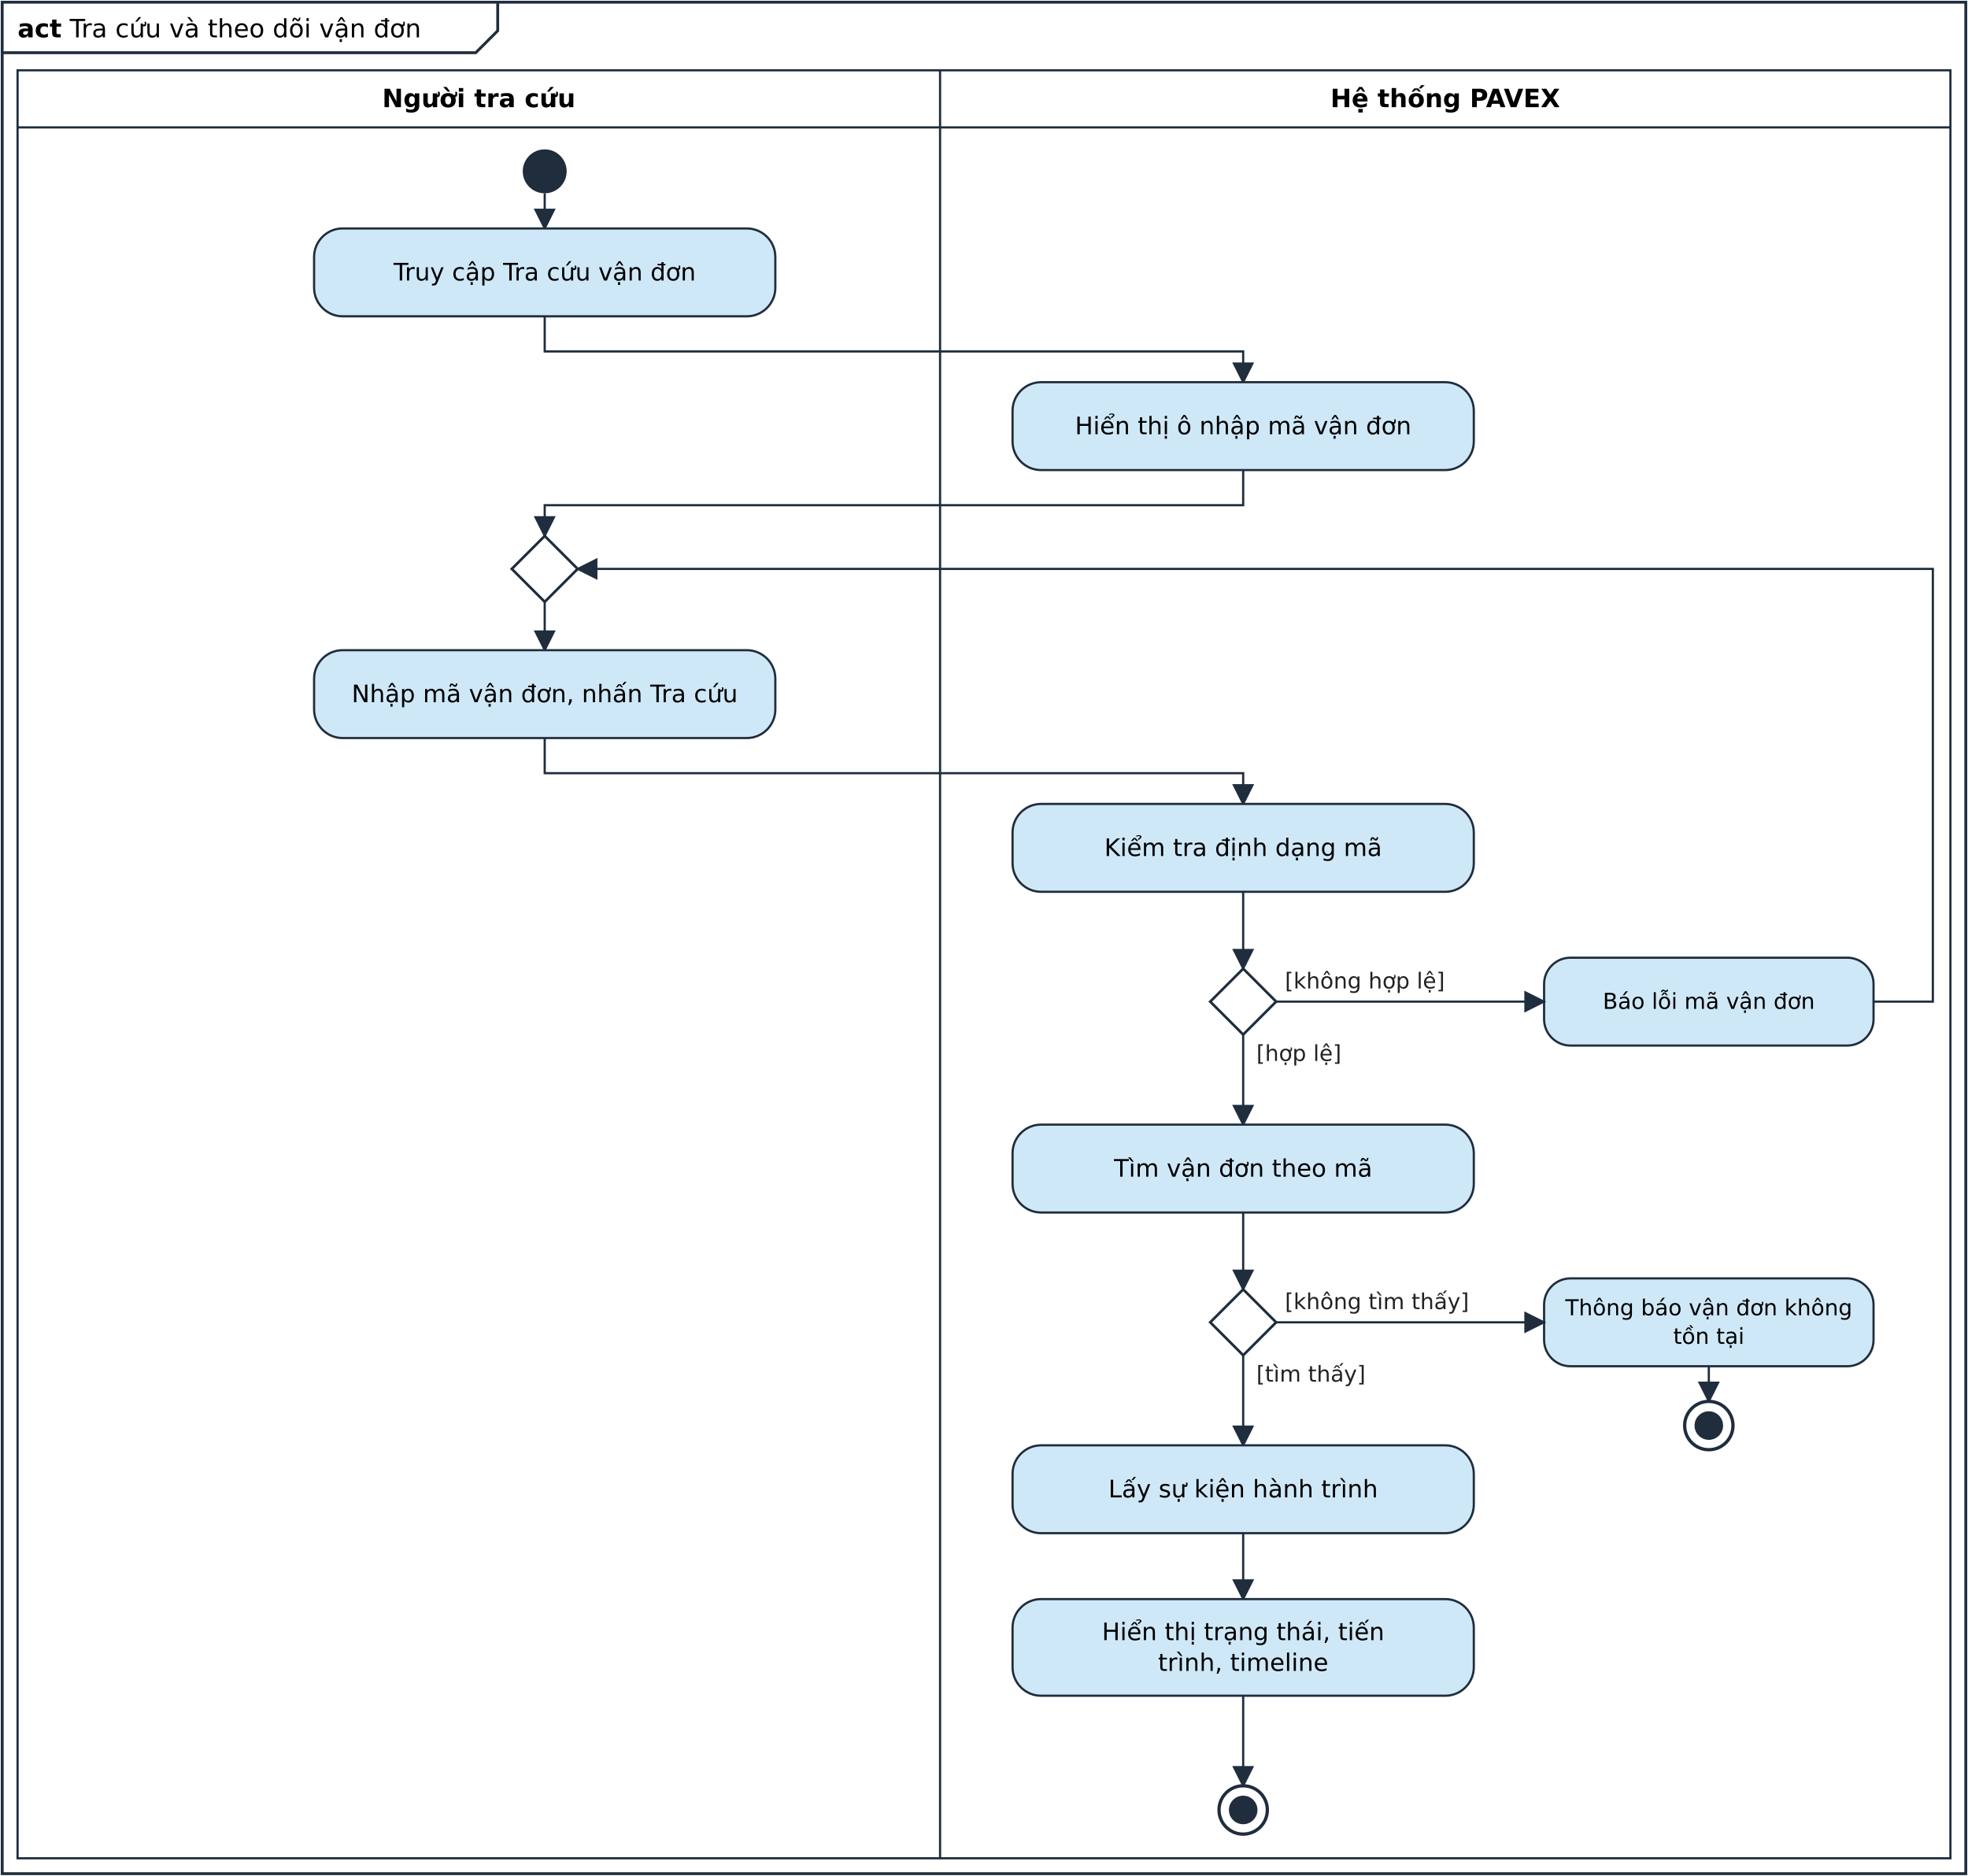
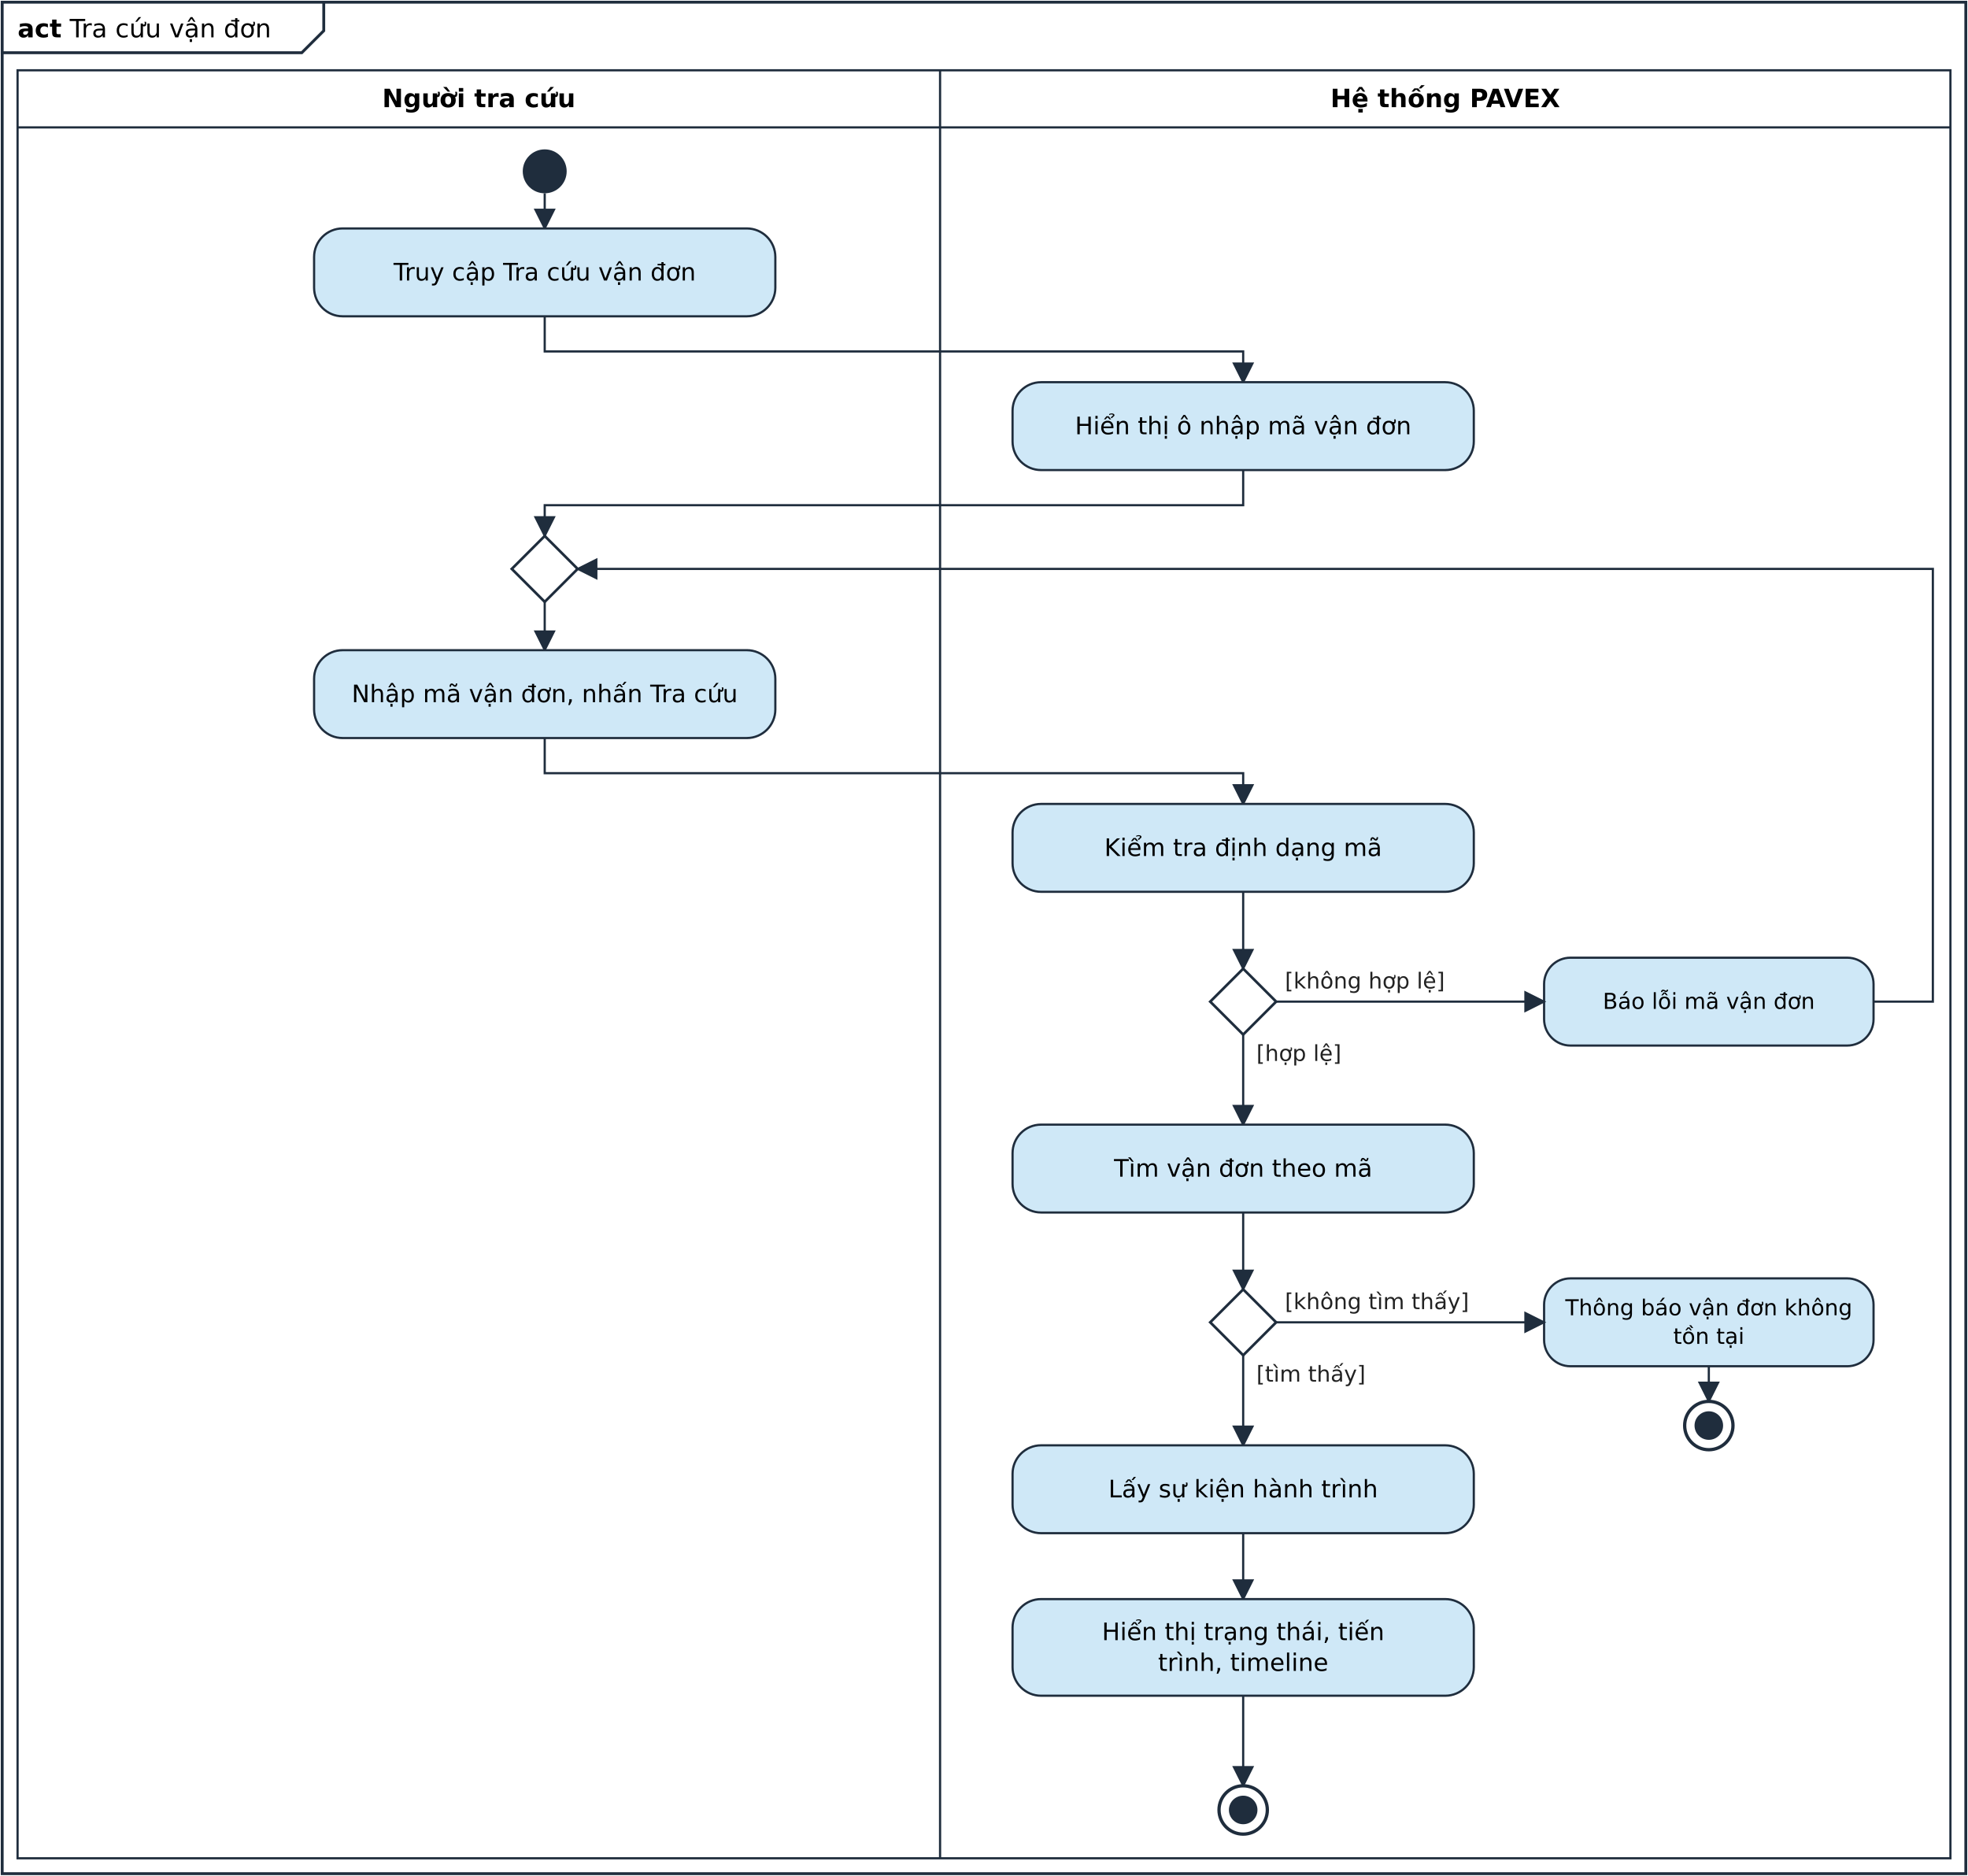
<svg xmlns="http://www.w3.org/2000/svg" width="896" height="854" viewBox="0 0 896 854" font-family="DejaVu Sans, Arial, sans-serif">
  <defs>
    <marker id="arr" markerWidth="10" markerHeight="10" refX="9" refY="5" orient="auto">
      <path d="M0,0 L10,5 L0,10 Z" fill="#1f2d3d" />
    </marker>
    <marker id="open" markerWidth="11" markerHeight="11" refX="10" refY="5.5" orient="auto">
      <path d="M0,0 L10,5.5 L0,11" fill="none" stroke="#1f2d3d" stroke-width="1.2" />
    </marker>
  </defs>
  <rect width="896" height="854" fill="#fff" />
  <rect x="1" y="1" width="894" height="852" fill="none" stroke="#1f2d3d" stroke-width="1.3" />
-   <path d="M1,1 L226.6,1 L226.6,14 L216.6,24 L1,24 Z" fill="#fff" stroke="#1f2d3d" stroke-width="1.3" />
+   <path d="M1,1 L147.4,1 L147.4,14 L137.4,24 L1,24 Z" fill="#fff" stroke="#1f2d3d" stroke-width="1.3" />
  <text x="8" y="17" font-size="11.5">
-     <tspan font-weight="bold">act</tspan> Tra cứu và theo dõi vận đơn</text>
+     <tspan font-weight="bold">act</tspan> Tra cứu vận đơn</text>
  <rect x="8" y="32" width="880" height="814" fill="none" stroke="#1f2d3d" />
  <line x1="428" y1="32" x2="428" y2="846" stroke="#1f2d3d" />
  <line x1="8" y1="58" x2="888" y2="58" stroke="#1f2d3d" />
  <text x="218.0" y="48.8" font-size="11.5" font-weight="bold" text-anchor="middle">Người tra cứu</text>
  <text x="658.0" y="48.8" font-size="11.5" font-weight="bold" text-anchor="middle">Hệ thống PAVEX</text>
  <circle cx="248" cy="78" r="10" fill="#1f2d3d" />
  <path d="M248,88 L248,104.0" fill="none" stroke="#1f2d3d" marker-end="url(#arr)" />
  <rect x="143.0" y="104.0" width="210" height="40" rx="13" fill="#cfe8f7" stroke="#1f2d3d" />
  <text x="248.0" y="127.7" font-size="11" font-weight="normal" text-anchor="middle">Truy cập Tra cứu vận đơn</text>
  <path d="M248,144.0 L248,160.0 L566,160.0 L566,174.0" fill="none" stroke="#1f2d3d" marker-end="url(#arr)" />
  <rect x="461.0" y="174.0" width="210" height="40" rx="13" fill="#cfe8f7" stroke="#1f2d3d" />
  <text x="566.0" y="197.7" font-size="11" font-weight="normal" text-anchor="middle">Hiển thị ô nhập mã vận đơn</text>
  <path d="M566,214.0 L566,230.0 L248,230.0 L248,244.0" fill="none" stroke="#1f2d3d" marker-end="url(#arr)" />
  <path d="M248,244.0 L263.0,259.0 L248,274.0 L233.0,259.0 Z" fill="#fff" stroke="#1f2d3d" stroke-width="1.2" />
  <path d="M248,274.0 L248,296.0" fill="none" stroke="#1f2d3d" marker-end="url(#arr)" />
  <rect x="143.0" y="296.0" width="210" height="40" rx="13" fill="#cfe8f7" stroke="#1f2d3d" />
  <text x="248.0" y="319.7" font-size="11" font-weight="normal" text-anchor="middle">Nhập mã vận đơn, nhấn Tra cứu</text>
  <path d="M248,336.0 L248,352.0 L566,352.0 L566,366.0" fill="none" stroke="#1f2d3d" marker-end="url(#arr)" />
  <rect x="461.0" y="366.0" width="210" height="40" rx="13" fill="#cfe8f7" stroke="#1f2d3d" />
  <text x="566.0" y="389.7" font-size="11" font-weight="normal" text-anchor="middle">Kiểm tra định dạng mã</text>
  <path d="M566,406.0 L566,441.0" fill="none" stroke="#1f2d3d" marker-end="url(#arr)" />
  <path d="M566,441.0 L581.0,456.0 L566,471.0 L551.0,456.0 Z" fill="#fff" stroke="#1f2d3d" stroke-width="1.2" />
  <rect x="703.0" y="436.0" width="150" height="40" rx="12" fill="#cfe8f7" stroke="#1f2d3d" />
  <text x="778.0" y="459.3" font-size="10" font-weight="normal" text-anchor="middle">Báo lỗi mã vận đơn</text>
  <path d="M581.0,456.0 L703.0,456.0" fill="none" stroke="#1f2d3d" marker-end="url(#arr)" />
  <text x="585.0" y="450.0" font-size="10" text-anchor="start" fill="#222">[không hợp lệ]</text>
  <path d="M853.0,456.0 L880,456.0 L880,259.0 L263.0,259.0" fill="none" stroke="#1f2d3d" marker-end="url(#arr)" />
  <path d="M566,471.0 L566,512.0" fill="none" stroke="#1f2d3d" marker-end="url(#arr)" />
  <text x="572.0" y="483.0" font-size="10" text-anchor="start" fill="#222">[hợp lệ]</text>
  <rect x="461.0" y="512.0" width="210" height="40" rx="13" fill="#cfe8f7" stroke="#1f2d3d" />
  <text x="566.0" y="535.7" font-size="11" font-weight="normal" text-anchor="middle">Tìm vận đơn theo mã</text>
  <path d="M566,552.0 L566,587.0" fill="none" stroke="#1f2d3d" marker-end="url(#arr)" />
  <path d="M566,587.0 L581.0,602.0 L566,617.0 L551.0,602.0 Z" fill="#fff" stroke="#1f2d3d" stroke-width="1.2" />
  <rect x="703.0" y="582.0" width="150" height="40" rx="12" fill="#cfe8f7" stroke="#1f2d3d" />
  <text x="778.0" y="598.8" font-size="10" font-weight="normal" text-anchor="middle">Thông báo vận đơn không</text>
  <text x="778.0" y="611.8" font-size="10" font-weight="normal" text-anchor="middle">tồn tại</text>
  <path d="M581.0,602.0 L703.0,602.0" fill="none" stroke="#1f2d3d" marker-end="url(#arr)" />
  <text x="585.0" y="596.0" font-size="10" text-anchor="start" fill="#222">[không tìm thấy]</text>
  <path d="M778,622.0 L778,638.0" fill="none" stroke="#1f2d3d" marker-end="url(#arr)" />
  <circle cx="778" cy="649.0" r="11" fill="#fff" stroke="#1f2d3d" stroke-width="1.5" />
  <circle cx="778" cy="649.0" r="6.5" fill="#1f2d3d" />
  <path d="M566,617.0 L566,658.0" fill="none" stroke="#1f2d3d" marker-end="url(#arr)" />
  <text x="572.0" y="629.0" font-size="10" text-anchor="start" fill="#222">[tìm thấy]</text>
  <rect x="461.0" y="658.0" width="210" height="40" rx="13" fill="#cfe8f7" stroke="#1f2d3d" />
  <text x="566.0" y="681.7" font-size="11" font-weight="normal" text-anchor="middle">Lấy sự kiện hành trình</text>
  <path d="M566,698.0 L566,728.0" fill="none" stroke="#1f2d3d" marker-end="url(#arr)" />
  <rect x="461.0" y="728.0" width="210" height="44" rx="13" fill="#cfe8f7" stroke="#1f2d3d" />
  <text x="566.0" y="746.7" font-size="11" font-weight="normal" text-anchor="middle">Hiển thị trạng thái, tiến</text>
  <text x="566.0" y="760.7" font-size="11" font-weight="normal" text-anchor="middle">trình, timeline</text>
  <path d="M566,772.0 L566,813" fill="none" stroke="#1f2d3d" marker-end="url(#arr)" />
  <circle cx="566" cy="824" r="11" fill="#fff" stroke="#1f2d3d" stroke-width="1.5" />
  <circle cx="566" cy="824" r="6.5" fill="#1f2d3d" />
</svg>
